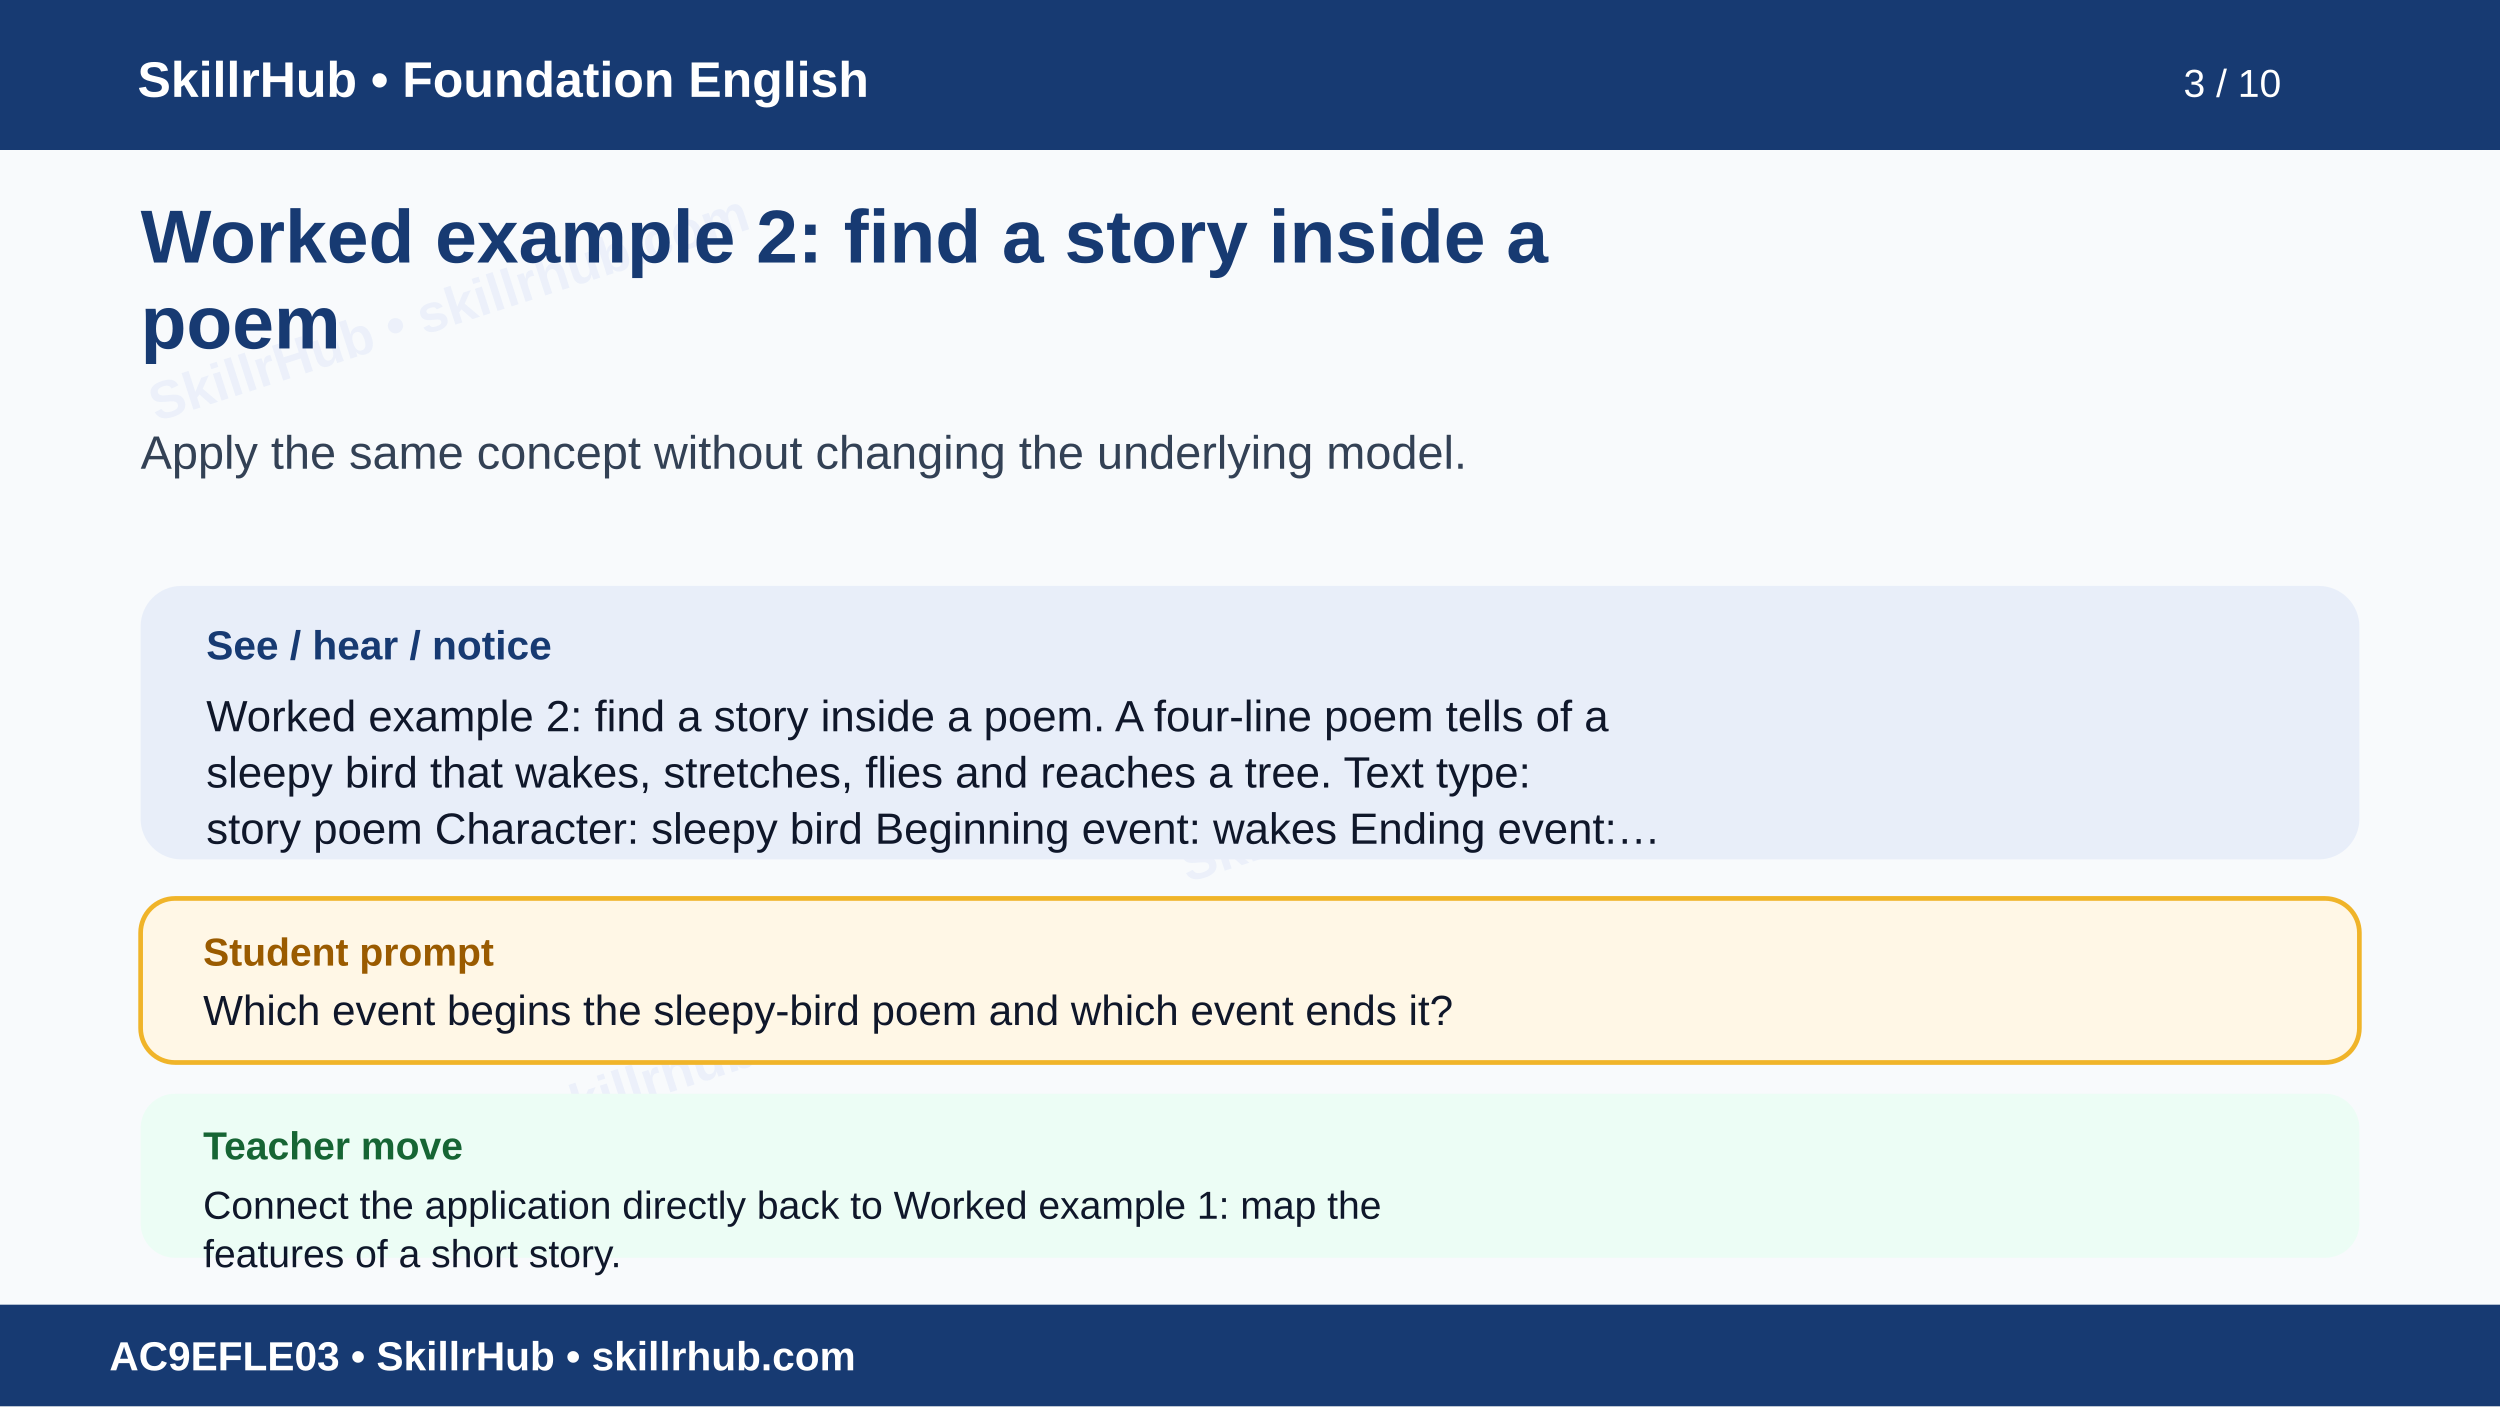
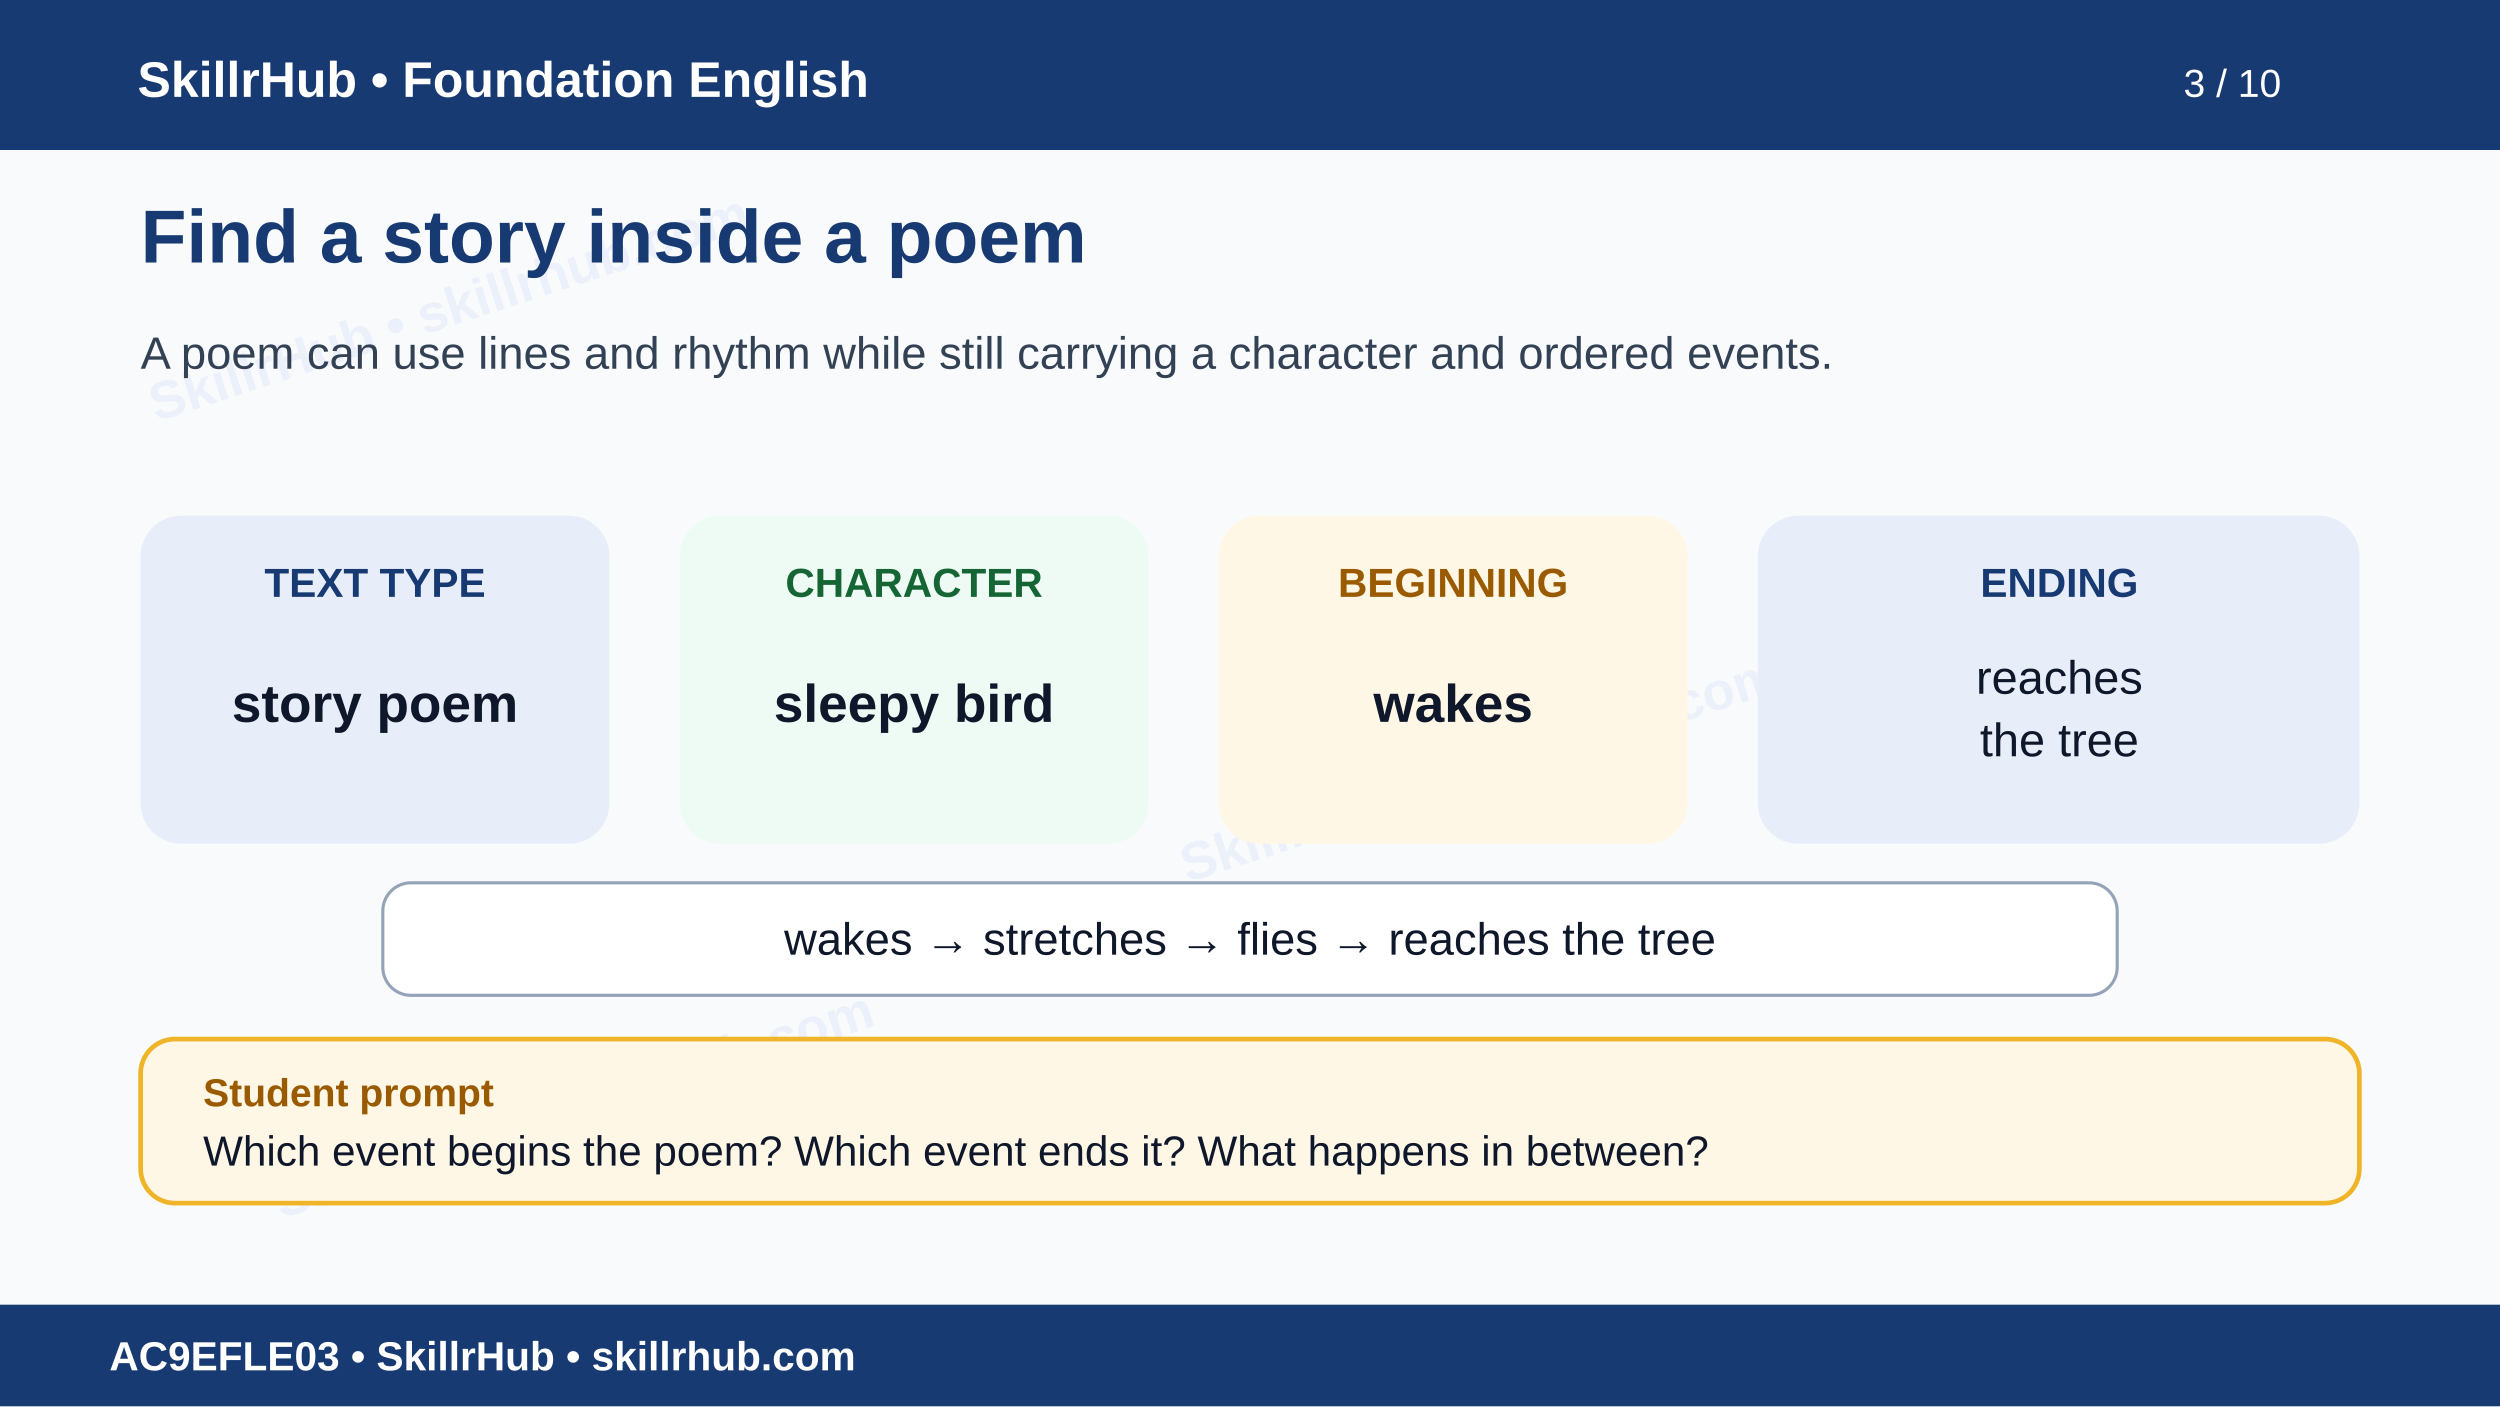
<svg xmlns="http://www.w3.org/2000/svg" width="1600" height="900" viewBox="0 0 1600 900" role="img" aria-labelledby="t d">
  <rect width="1600" height="900" fill="#f8fafc" />
  <g opacity=".055" fill="#1d4ed8" font-family="Arial" font-size="34" font-weight="700">
    <text x="100" y="270" transform="rotate(-18 100 270)">SkillrHub • skillrhub.com</text>
    <text x="760" y="565" transform="rotate(-18 760 565)">SkillrHub • skillrhub.com</text>
    <text x="180" y="780" transform="rotate(-18 180 780)">SkillrHub • skillrhub.com</text>
  </g>
  <rect width="1600" height="96" fill="#173a72" />
  <text x="88" y="62" fill="#fff" font-family="Arial" font-size="32" font-weight="700">SkillrHub • Foundation English</text>
  <text x="1460" y="62" text-anchor="end" fill="#fff" font-family="Arial" font-size="25">3 / 10</text>
-   <text x="90" y="168" fill="#173a72" font-family="Arial,Helvetica,sans-serif" font-size="48" font-weight="700">Worked example 2: find a story inside a</text>
-   <text x="90" y="223" fill="#173a72" font-family="Arial,Helvetica,sans-serif" font-size="48" font-weight="700">poem</text>
-   <text x="90" y="300" fill="#334155" font-family="Arial,Helvetica,sans-serif" font-size="30" font-weight="400">Apply the same concept without changing the underlying model.</text>
-   <rect x="90" y="375" width="1420" height="175" rx="26" fill="#e8eef9" />
-   <text x="132" y="422" fill="#173a72" font-family="Arial" font-size="26" font-weight="700">See / hear / notice</text>
-   <text x="132" y="468" fill="#0f172a" font-family="Arial,Helvetica,sans-serif" font-size="28" font-weight="400">Worked example 2: find a story inside a poem. A four-line poem tells of a</text>
-   <text x="132" y="504" fill="#0f172a" font-family="Arial,Helvetica,sans-serif" font-size="28" font-weight="400">sleepy bird that wakes, stretches, flies and reaches a tree. Text type:</text>
-   <text x="132" y="540" fill="#0f172a" font-family="Arial,Helvetica,sans-serif" font-size="28" font-weight="400">story poem Character: sleepy bird Beginning event: wakes Ending event:…</text>
-   <rect x="90" y="575" width="1420" height="105" rx="22" fill="#fff7e6" stroke="#f0b429" stroke-width="3" />
-   <text x="130" y="618" fill="#9a5b00" font-family="Arial" font-size="25" font-weight="700">Student prompt</text>
-   <text x="130" y="656" fill="#0f172a" font-family="Arial,Helvetica,sans-serif" font-size="27" font-weight="400">Which event begins the sleepy-bird poem and which event ends it?</text>
-   <rect x="90" y="700" width="1420" height="105" rx="22" fill="#ecfdf5" />
-   <text x="130" y="742" fill="#166534" font-family="Arial" font-size="25" font-weight="700">Teacher move</text>
-   <text x="130" y="780" fill="#0f172a" font-family="Arial,Helvetica,sans-serif" font-size="25" font-weight="400">Connect the application directly back to Worked example 1: map the</text>
-   <text x="130" y="811" fill="#0f172a" font-family="Arial,Helvetica,sans-serif" font-size="25" font-weight="400">features of a short story.</text>
+   <text x="90" y="168" fill="#173a72" font-family="Arial" font-size="48" font-weight="700">Find a story inside a poem</text>
+   <text x="90" y="236" fill="#334155" font-family="Arial" font-size="29">A poem can use lines and rhythm while still carrying a character and ordered events.</text>
+   <g font-family="Arial">
+     <rect x="90" y="330" width="300" height="210" rx="26" fill="#e8eef9" />
+     <text x="240" y="382" text-anchor="middle" fill="#173a72" font-size="26" font-weight="700">TEXT TYPE</text>
+     <text x="240" y="462" text-anchor="middle" fill="#0f172a" font-size="34" font-weight="700">story poem</text>
+     <rect x="435" y="330" width="300" height="210" rx="26" fill="#eefbf4" />
+     <text x="585" y="382" text-anchor="middle" fill="#166534" font-size="26" font-weight="700">CHARACTER</text>
+     <text x="585" y="462" text-anchor="middle" fill="#0f172a" font-size="34" font-weight="700">sleepy bird</text>
+     <rect x="780" y="330" width="300" height="210" rx="26" fill="#fff7e6" />
+     <text x="930" y="382" text-anchor="middle" fill="#9a5b00" font-size="26" font-weight="700">BEGINNING</text>
+     <text x="930" y="462" text-anchor="middle" fill="#0f172a" font-size="34" font-weight="700">wakes</text>
+     <rect x="1125" y="330" width="385" height="210" rx="26" fill="#e8eef9" />
+     <text x="1318" y="382" text-anchor="middle" fill="#173a72" font-size="26" font-weight="700">ENDING</text>
+     <text x="1318" y="444" text-anchor="middle" fill="#0f172a" font-size="30">reaches</text>
+     <text x="1318" y="484" text-anchor="middle" fill="#0f172a" font-size="30">the tree</text>
+   </g>
+   <rect x="245" y="565" width="1110" height="72" rx="18" fill="#fff" stroke="#94a3b8" stroke-width="2" />
+   <text x="800" y="611" text-anchor="middle" fill="#0f172a" font-family="Arial" font-size="29">wakes → stretches → flies → reaches the tree</text>
+   <rect x="90" y="665" width="1420" height="105" rx="22" fill="#fff7e6" stroke="#f0b429" stroke-width="3" />
+   <text x="130" y="708" fill="#9a5b00" font-family="Arial" font-size="25" font-weight="700">Student prompt</text>
+   <text x="130" y="746" fill="#0f172a" font-family="Arial" font-size="27">Which event begins the poem? Which event ends it? What happens in between?</text>
  <rect y="835" width="1600" height="65" fill="#173a72" />
  <text x="70" y="877" fill="#fff" font-family="Arial" font-size="26" font-weight="700">AC9EFLE03 • SkillrHub • skillrhub.com</text>
</svg>
